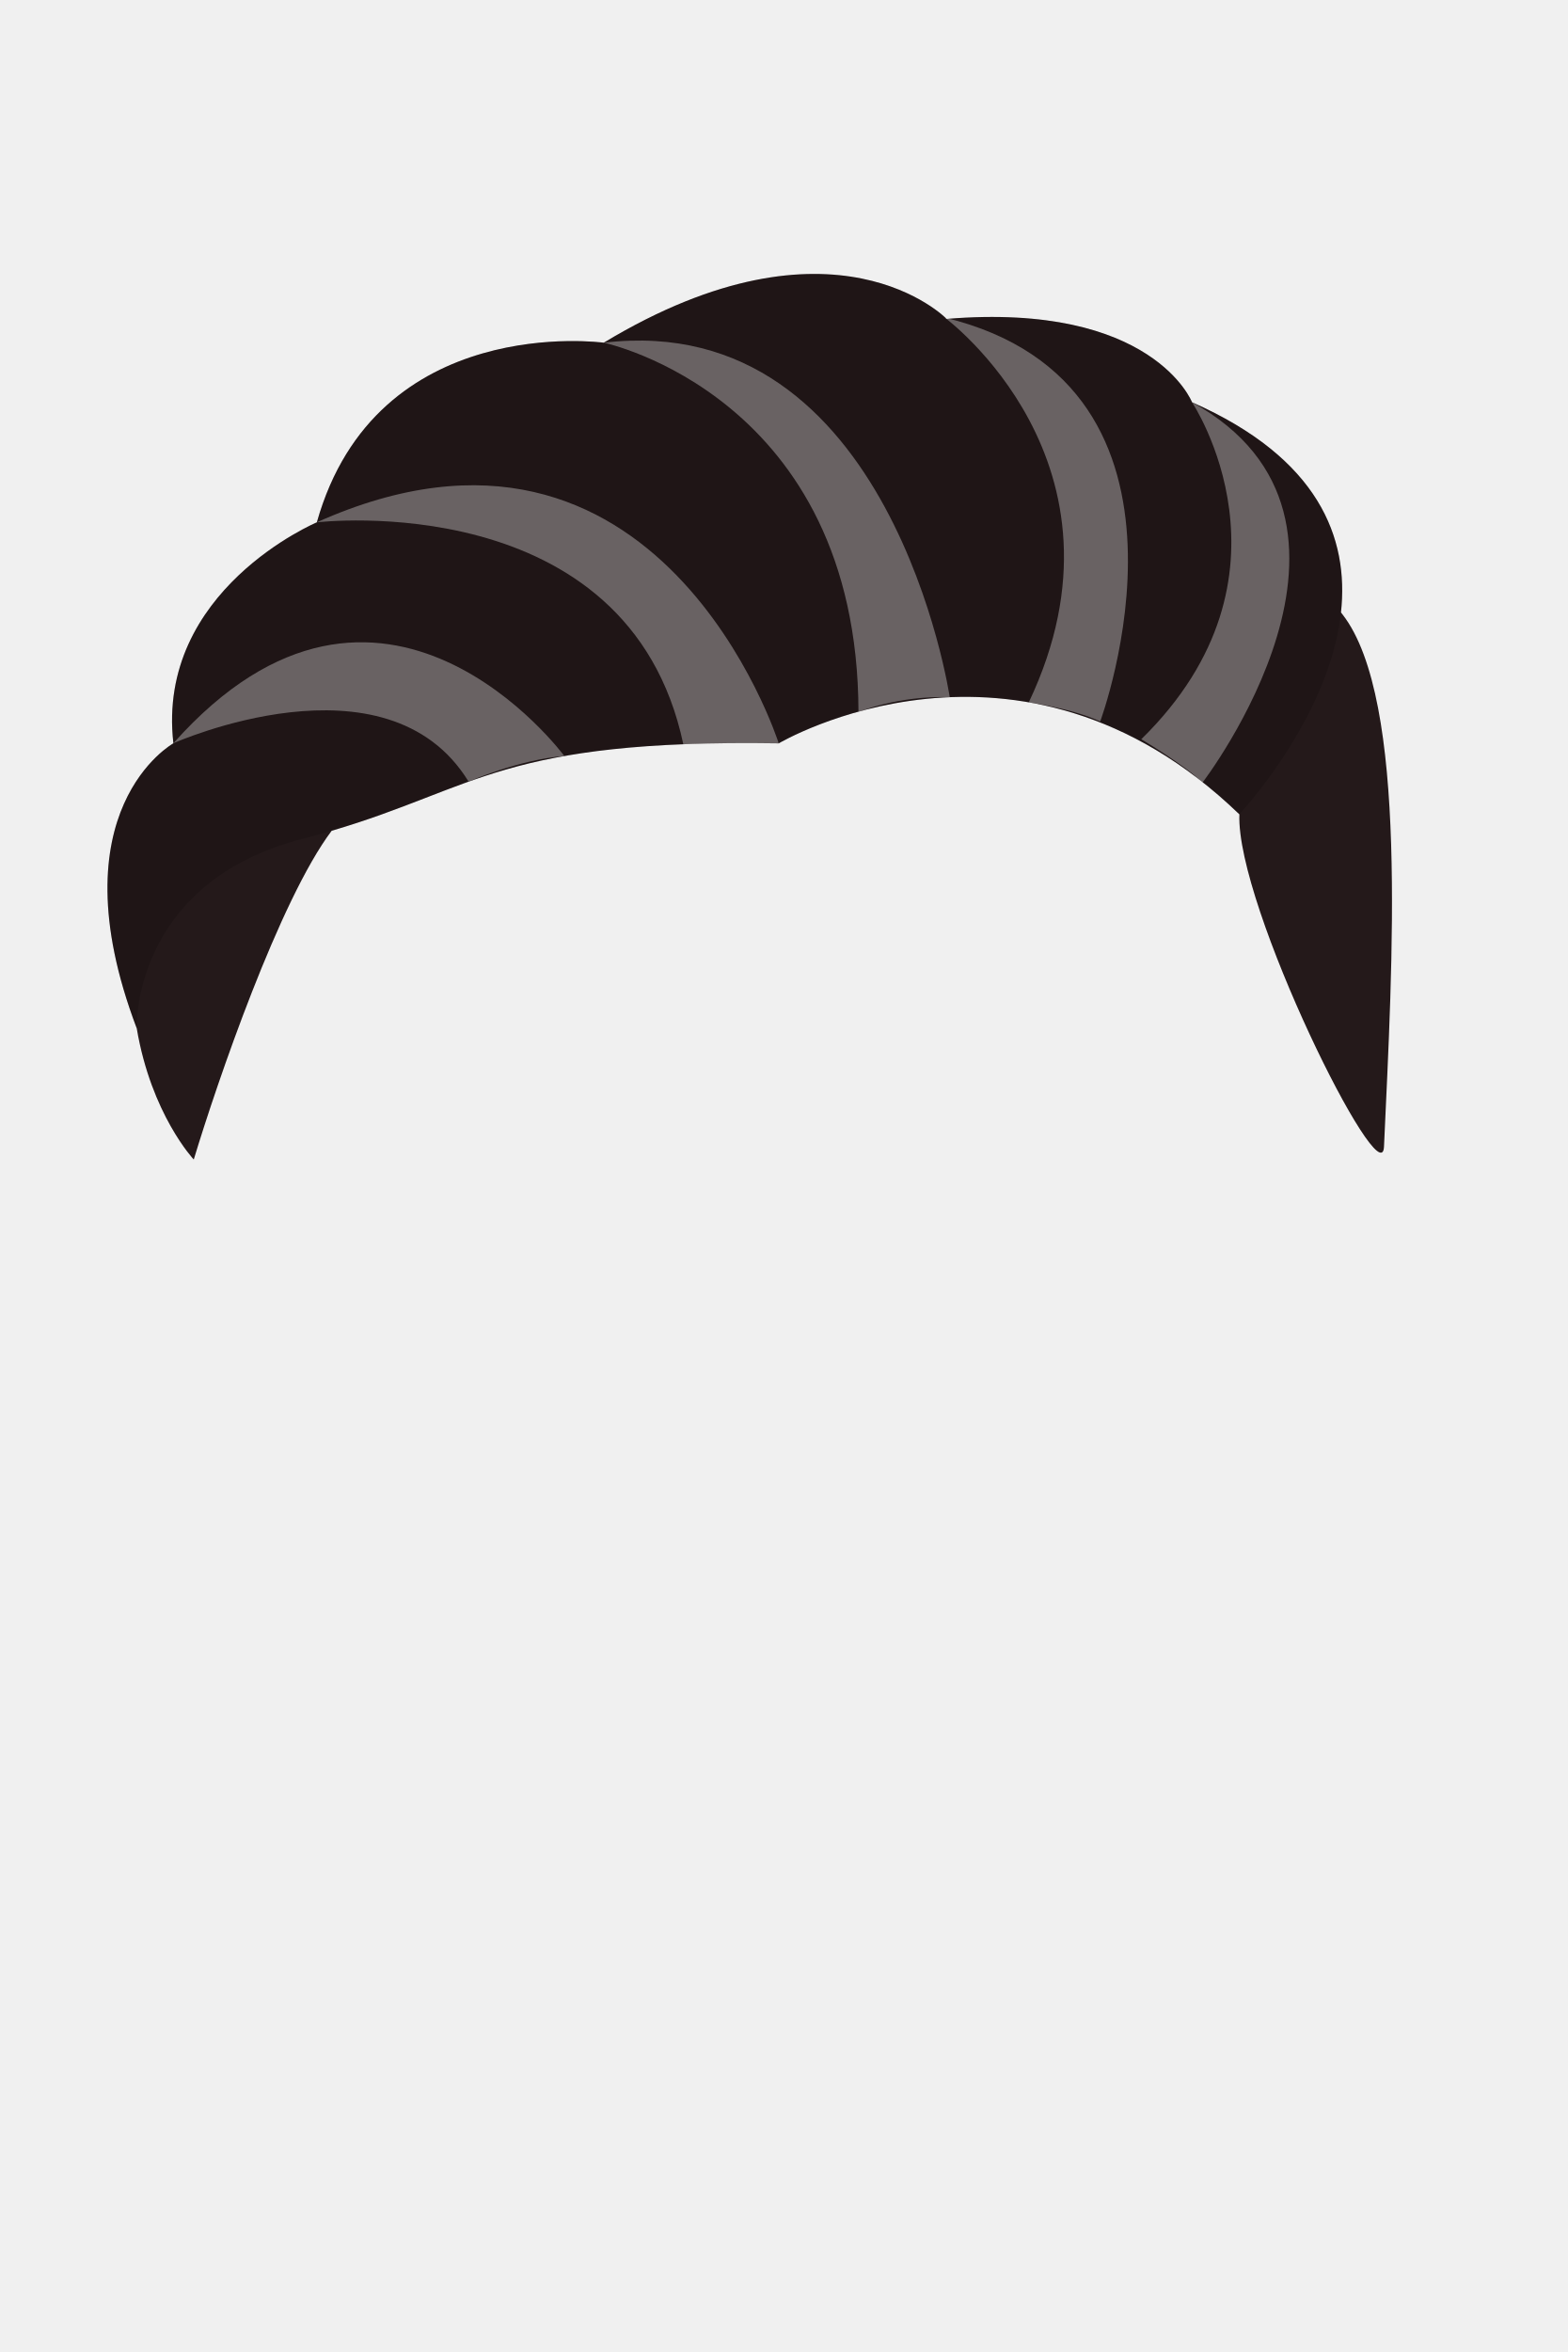
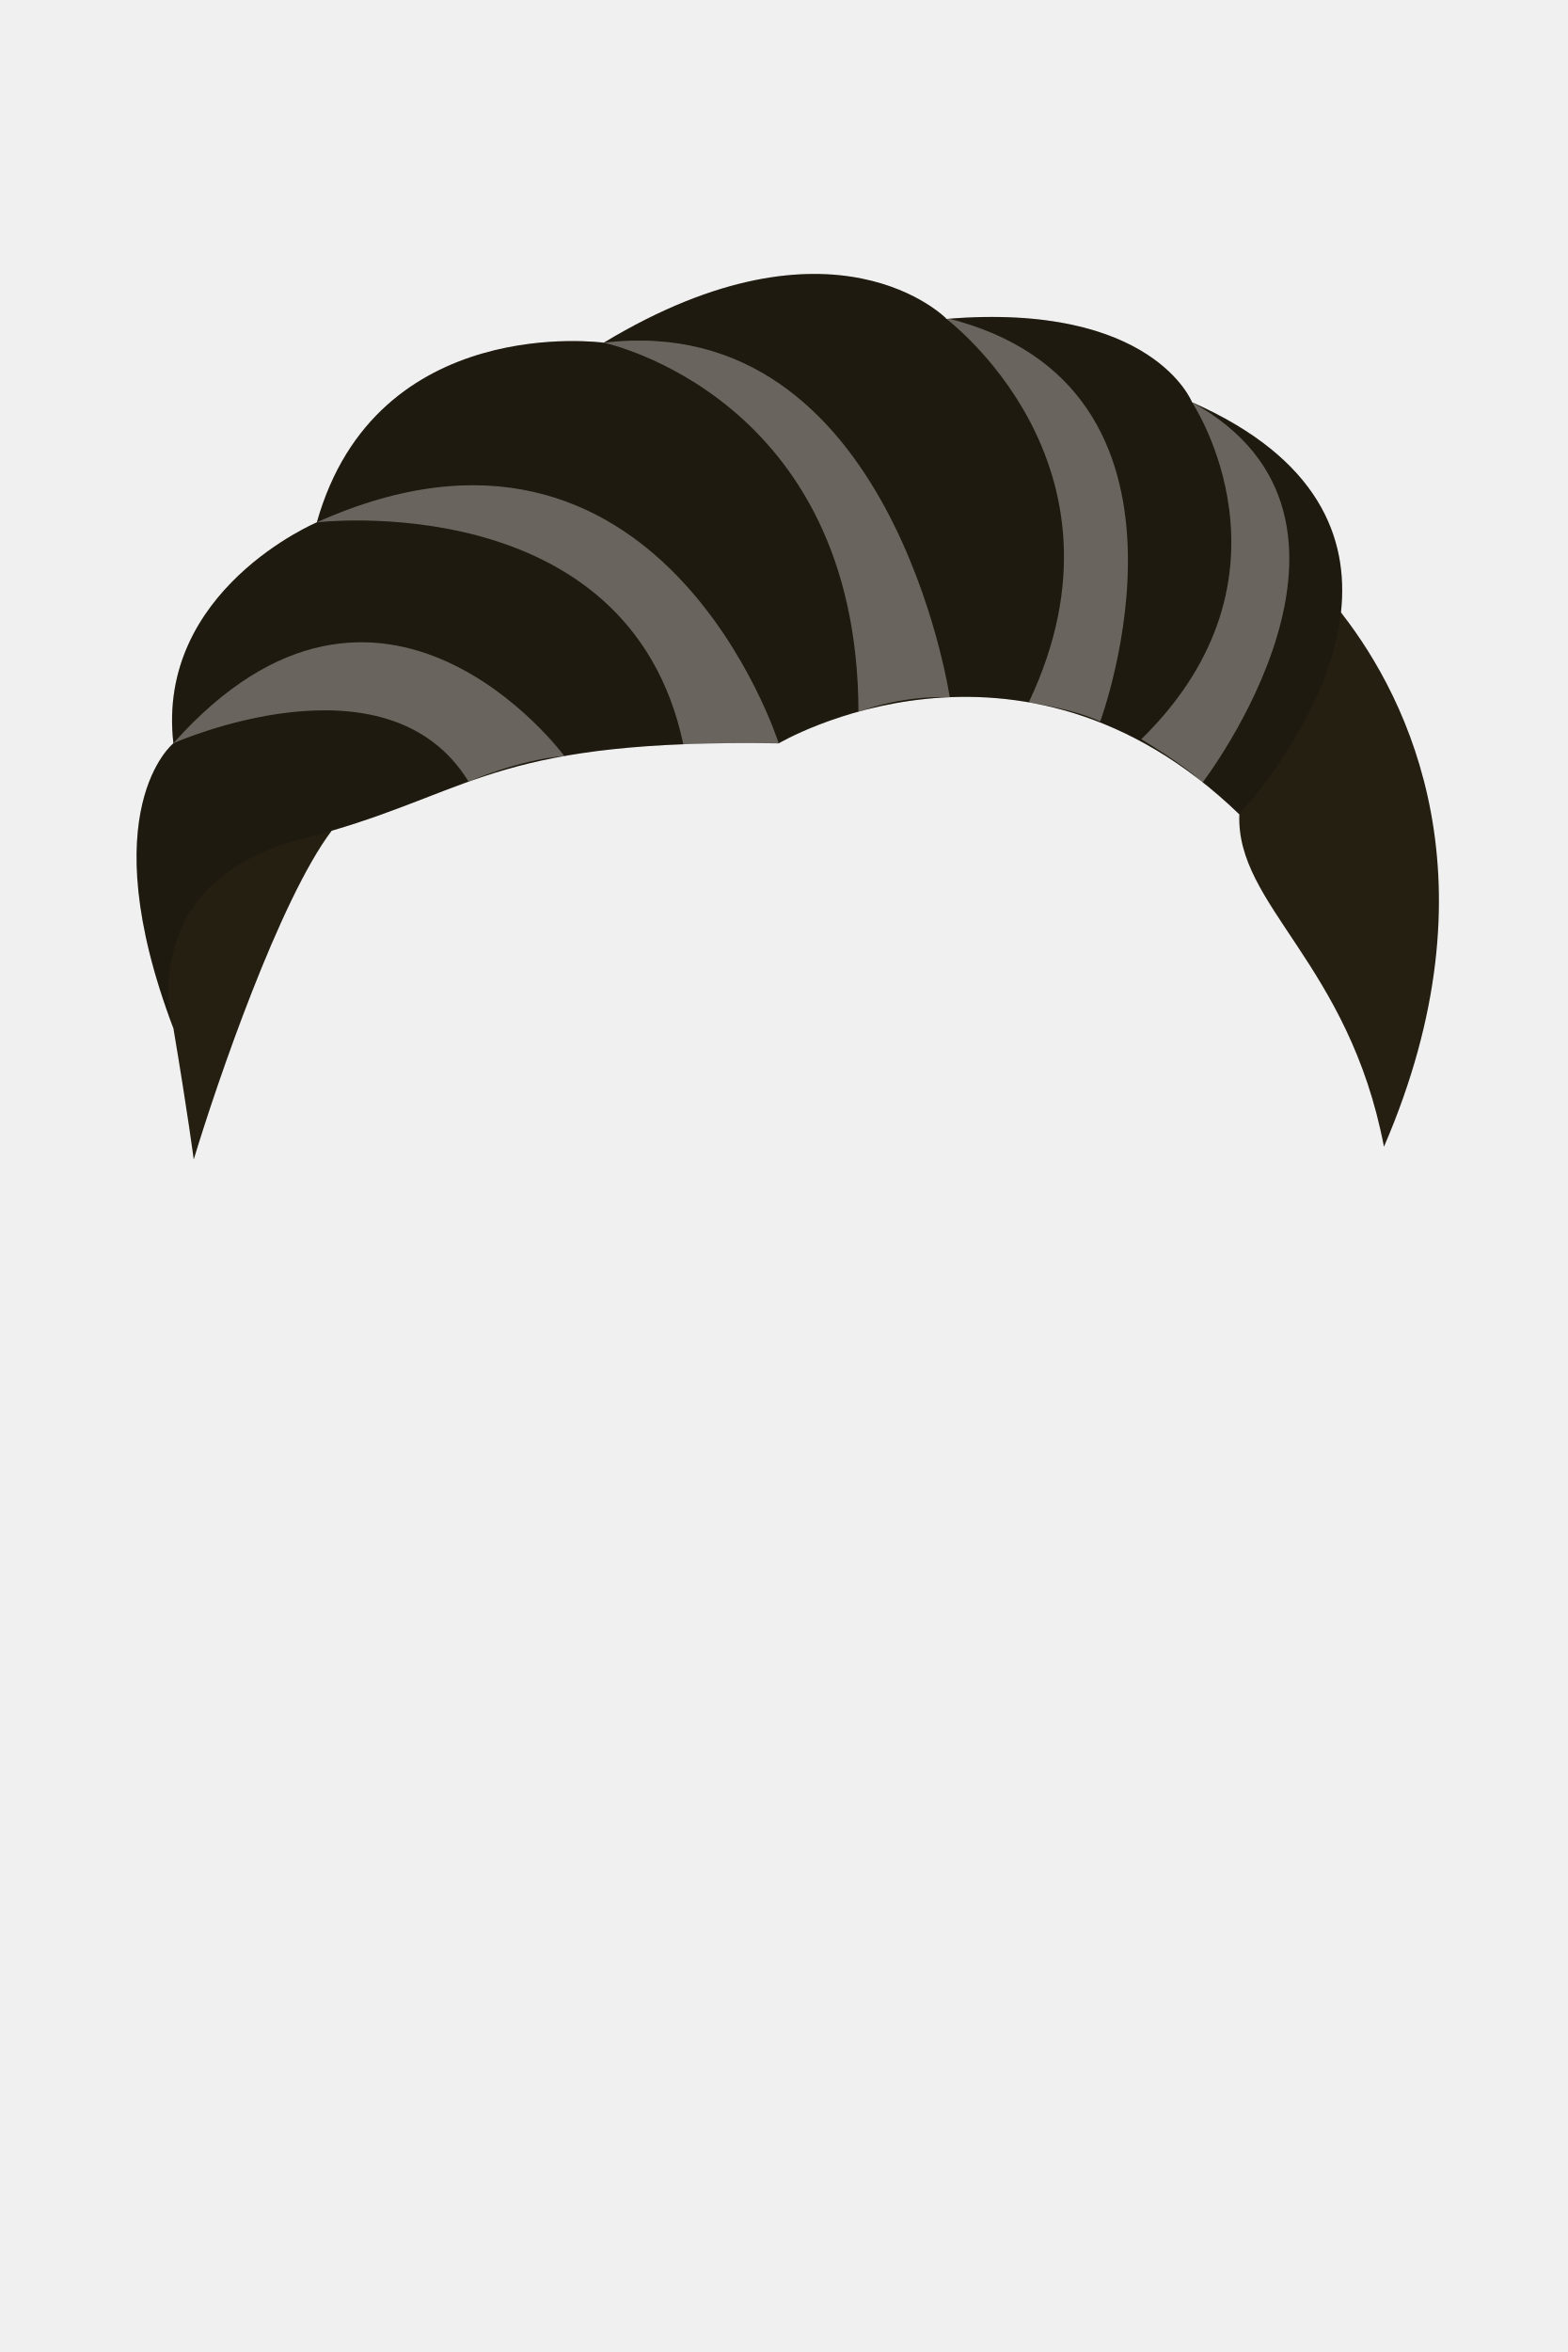
<svg xmlns="http://www.w3.org/2000/svg" id="Layer_1" version="1.1" viewBox="0 0 400 600">
  <defs>
    <style>
      .st0 {
        opacity: .33;
      }

      .st1 {
-         fill: #24191a;
+         fill: #fff;
      }

      .st2 {
-         fill: #fff;
+         opacity: .15;
      }

      .st3 {
-         opacity: .15;
+         fill: #251f12;
      }
    </style>
  </defs>
  <g id="hair_9">
-     <path id="hair" class="st1" d="M342.56,156.75c-.13-.17-.28-.34-.41-.51,2.09-19-5.64-39.36-38-53.63,0,0-9.94-25.6-62.61-21.26,0,0-28.57-29.47-87.49,6.07,0,0-58.03-8-73.21,45.83,0,0-41.07,17.3-36.6,56.37,0,0-30.51,16.93-9.36,72.69,0,0,0-.01,0-.03,3.71,22.02,14.56,33.52,14.56,33.52,5.98-19.78,21.89-66.23,35.19-83.87,36.99-10.87,43.71-23.39,114.07-22.3,0,0,61.14-36.29,117.53,18.11-.88,23.35,36.31,97.82,36.9,84.8,2.12-46.61,6.25-114.07-10.55-135.76Z" />
+     <path id="hair" class="st3" d="M342.56,156.75c-.13-.17-.28-.34-.41-.51,2.09-19-5.64-39.36-38-53.63,0,0-9.94-25.6-62.61-21.26,0,0-28.57-29.47-87.49,6.07,0,0-58.03-8-73.21,45.83,0,0-41.07,17.3-36.6,56.37,0,0-21.15,16.94,0,72.7,0,0,0-.01,0-.03,3.71,22.02,5.19,33.51,5.19,33.51,5.98-19.78,21.89-66.23,35.19-83.87,36.99-10.87,43.71-23.39,114.07-22.3,0,0,61.14-36.29,117.53,18.11-.88,23.35,27.92,37.85,36.9,84.8,29.28-67.82,6.25-114.07-10.55-135.76Z" />
    <g id="details">
-       <path class="st3" d="M316.21,207.72s66.46-70.48-12.06-105.1c0,0-9.94-25.6-62.61-21.26,0,0-28.57-29.47-87.49,6.07,0,0-58.03-8-73.21,45.83,0,0-41.07,17.3-36.6,56.37,0,0-30.51,16.93-9.36,72.69,0,0-1.35-37.09,42.4-48.36,43.75-11.27,46.64-25.48,121.42-24.33,0,0,61.14-36.29,117.53,18.11Z" />
+       <path class="st2" d="M316.21,207.72s66.46-70.48-12.06-105.1c0,0-9.94-25.6-62.61-21.26,0,0-28.57-29.47-87.49,6.07,0,0-58.03-8-73.21,45.83,0,0-41.07,17.3-36.6,56.37,0,0-21.15,16.94,0,72.7,0,0-10.71-37.11,33.03-48.37,43.75-11.27,46.64-25.48,121.42-24.33,0,0,61.14-36.29,117.53,18.11Z" />
      <g class="st0">
-         <path class="st2" d="M304.15,102.62s29.62,44.27-12.95,85.96c0,0,11.21,6.67,15.62,11.06,0,0,51.57-67.1-2.67-97.02Z" />
-         <path class="st2" d="M241.06,81.02s50.42,37.17,21.43,98.16c0,0,11.13,1.55,18.23,4.87,0,0,31.87-85.74-39.66-103.03Z" />
-         <path class="st2" d="M154.04,87.42s64.84,13.56,65,94.2c0,0,10.18-4.22,23.29-3.77,0,0-14.79-99.2-88.28-90.42Z" />
-         <path class="st2" d="M80.84,133.25s79.53-9.51,93.52,56.65c0,0,9.52-.31,24.33-.29,0,0-30.35-95.6-117.85-56.37Z" />
-         <path class="st2" d="M44.23,189.61s54.44-24.33,75.33,9.78c0,0,12.83-5.63,24.43-6.53,0,0-46.58-63.07-99.76-3.24Z" />
+         <path class="st1" d="M304.15,102.62s29.62,44.27-12.95,85.96c0,0,11.21,6.67,15.62,11.06,0,0,51.57-67.1-2.67-97.02Z" />
+         <path class="st1" d="M241.06,81.02s50.42,37.17,21.43,98.16c0,0,11.13,1.55,18.23,4.87,0,0,31.87-85.74-39.66-103.03Z" />
+         <path class="st1" d="M154.04,87.42s64.84,13.56,65,94.2c0,0,10.18-4.22,23.29-3.77,0,0-14.79-99.2-88.28-90.42Z" />
+         <path class="st1" d="M80.84,133.25s79.53-9.51,93.52,56.65c0,0,9.52-.31,24.33-.29,0,0-30.35-95.6-117.85-56.37Z" />
+         <path class="st1" d="M44.23,189.61s54.44-24.33,75.33,9.78c0,0,12.83-5.63,24.43-6.53,0,0-46.58-63.07-99.76-3.24Z" />
      </g>
    </g>
  </g>
</svg>
